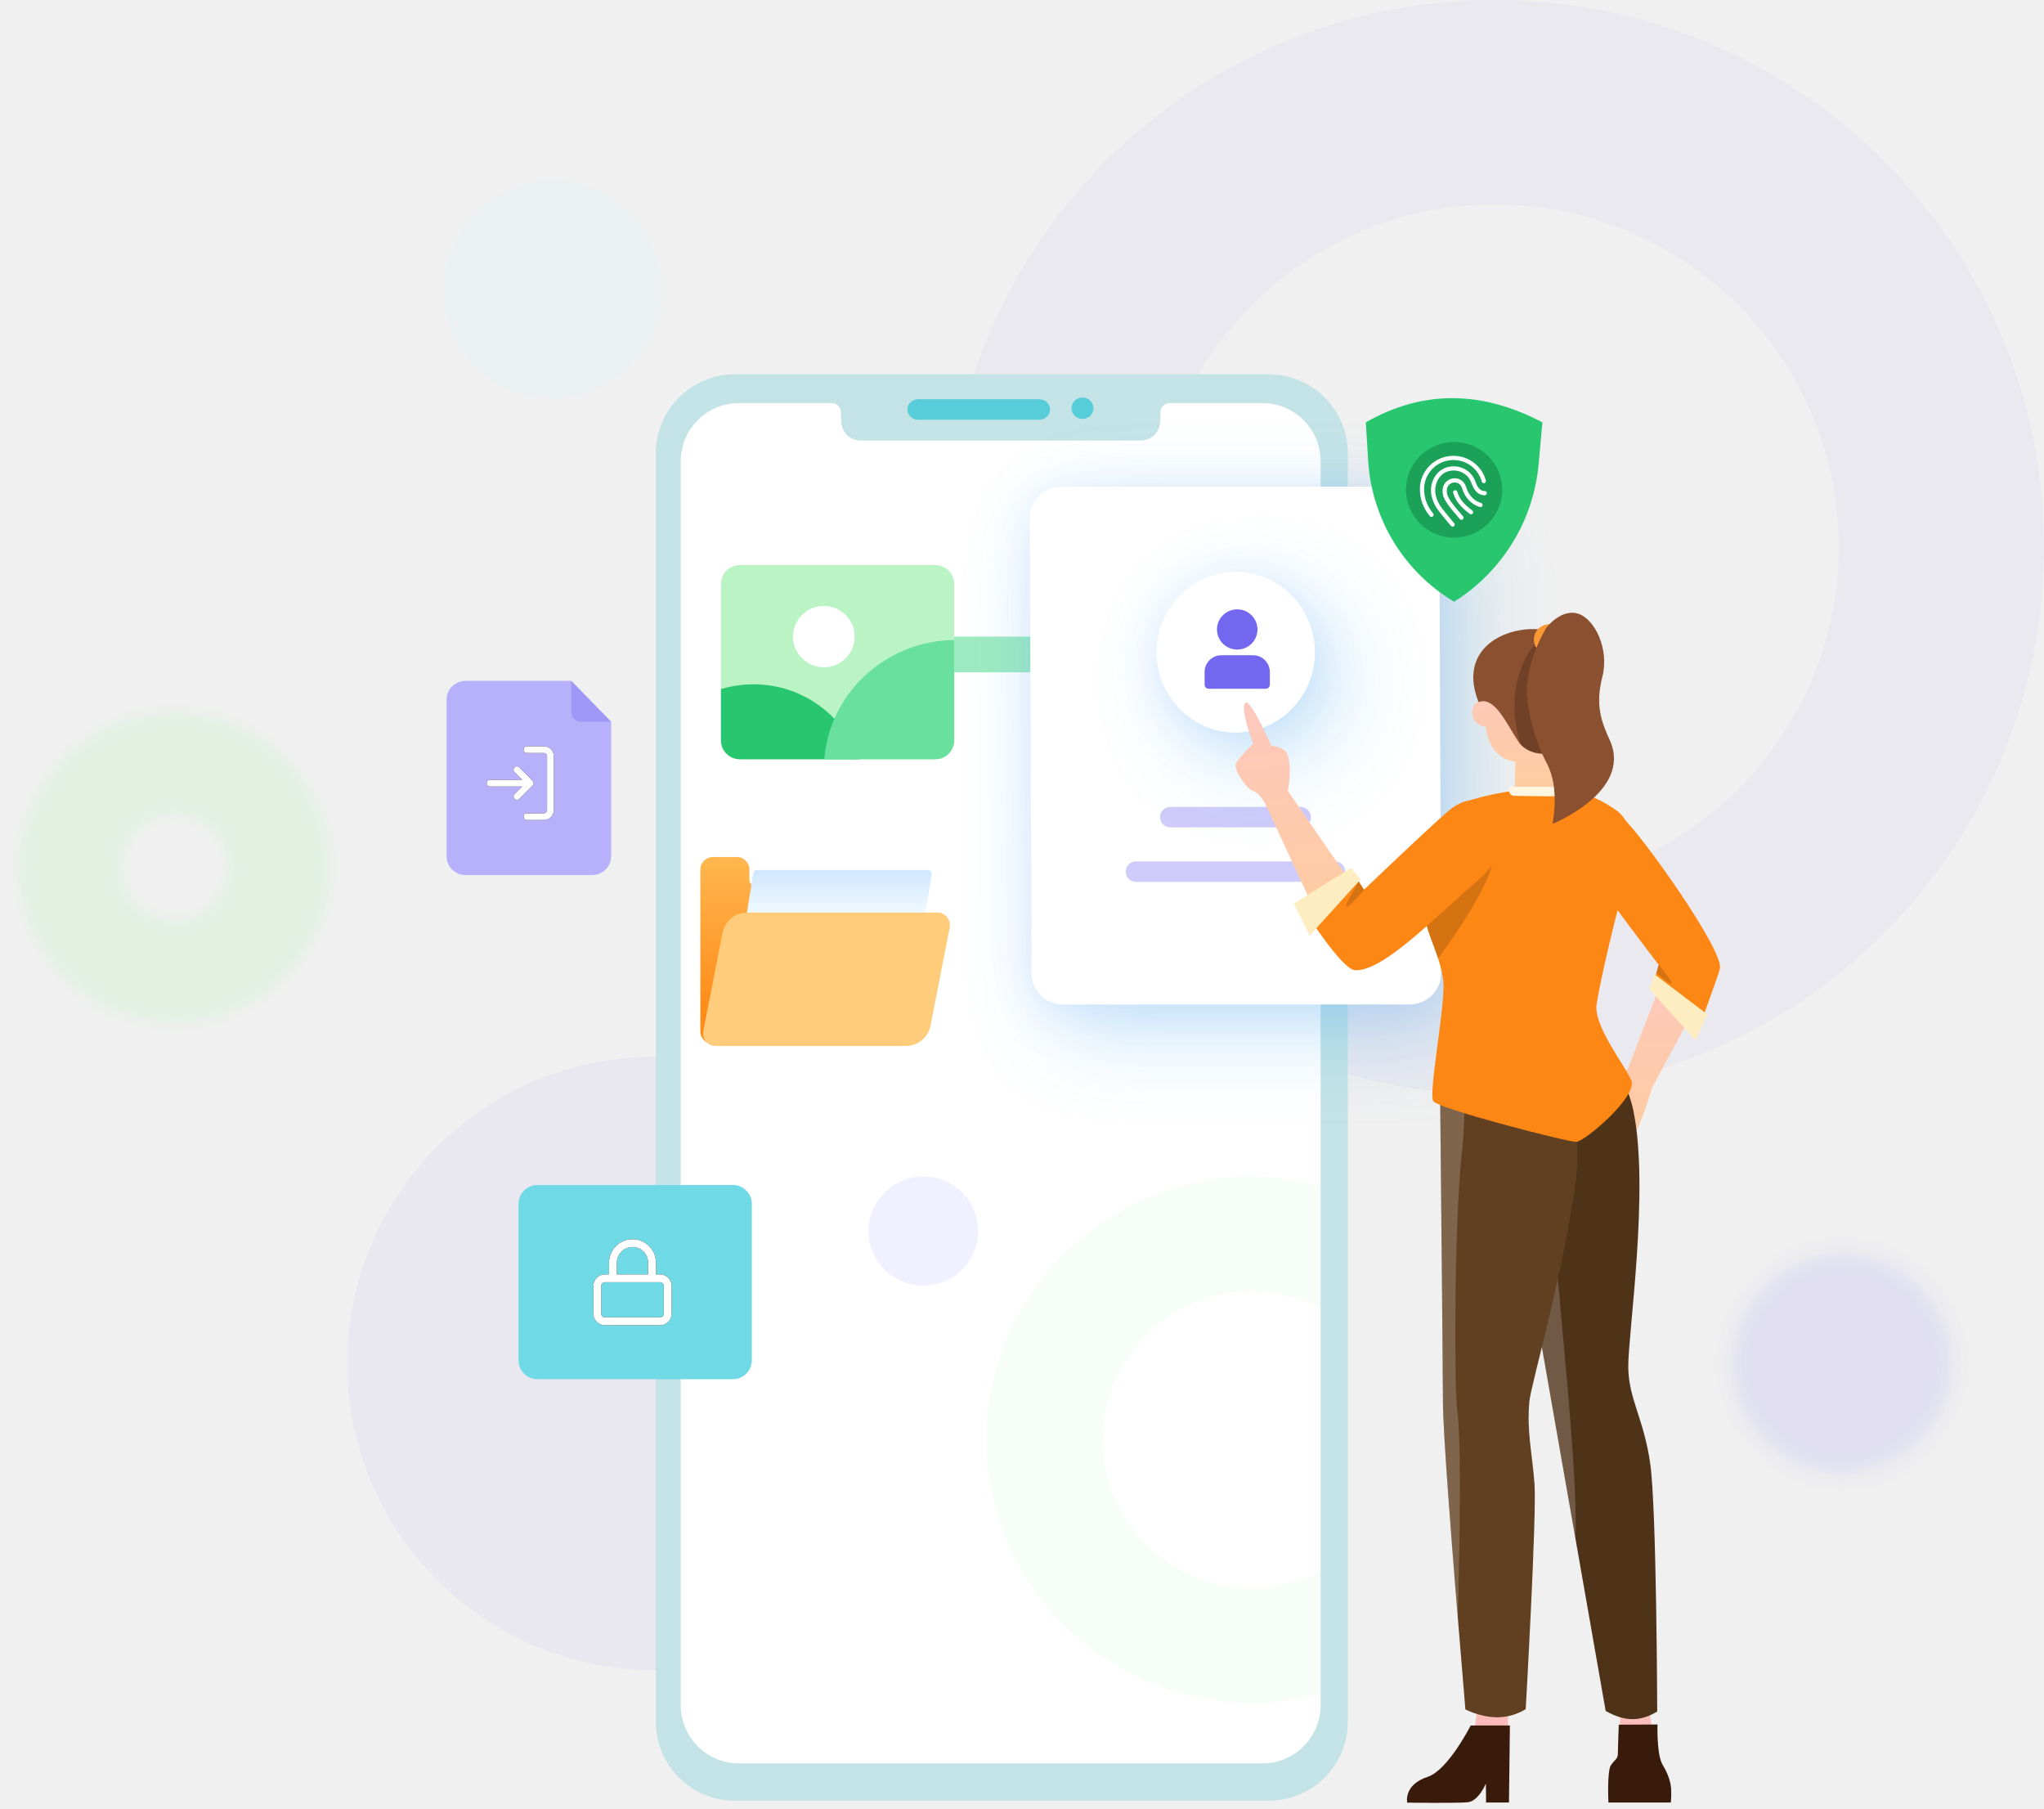
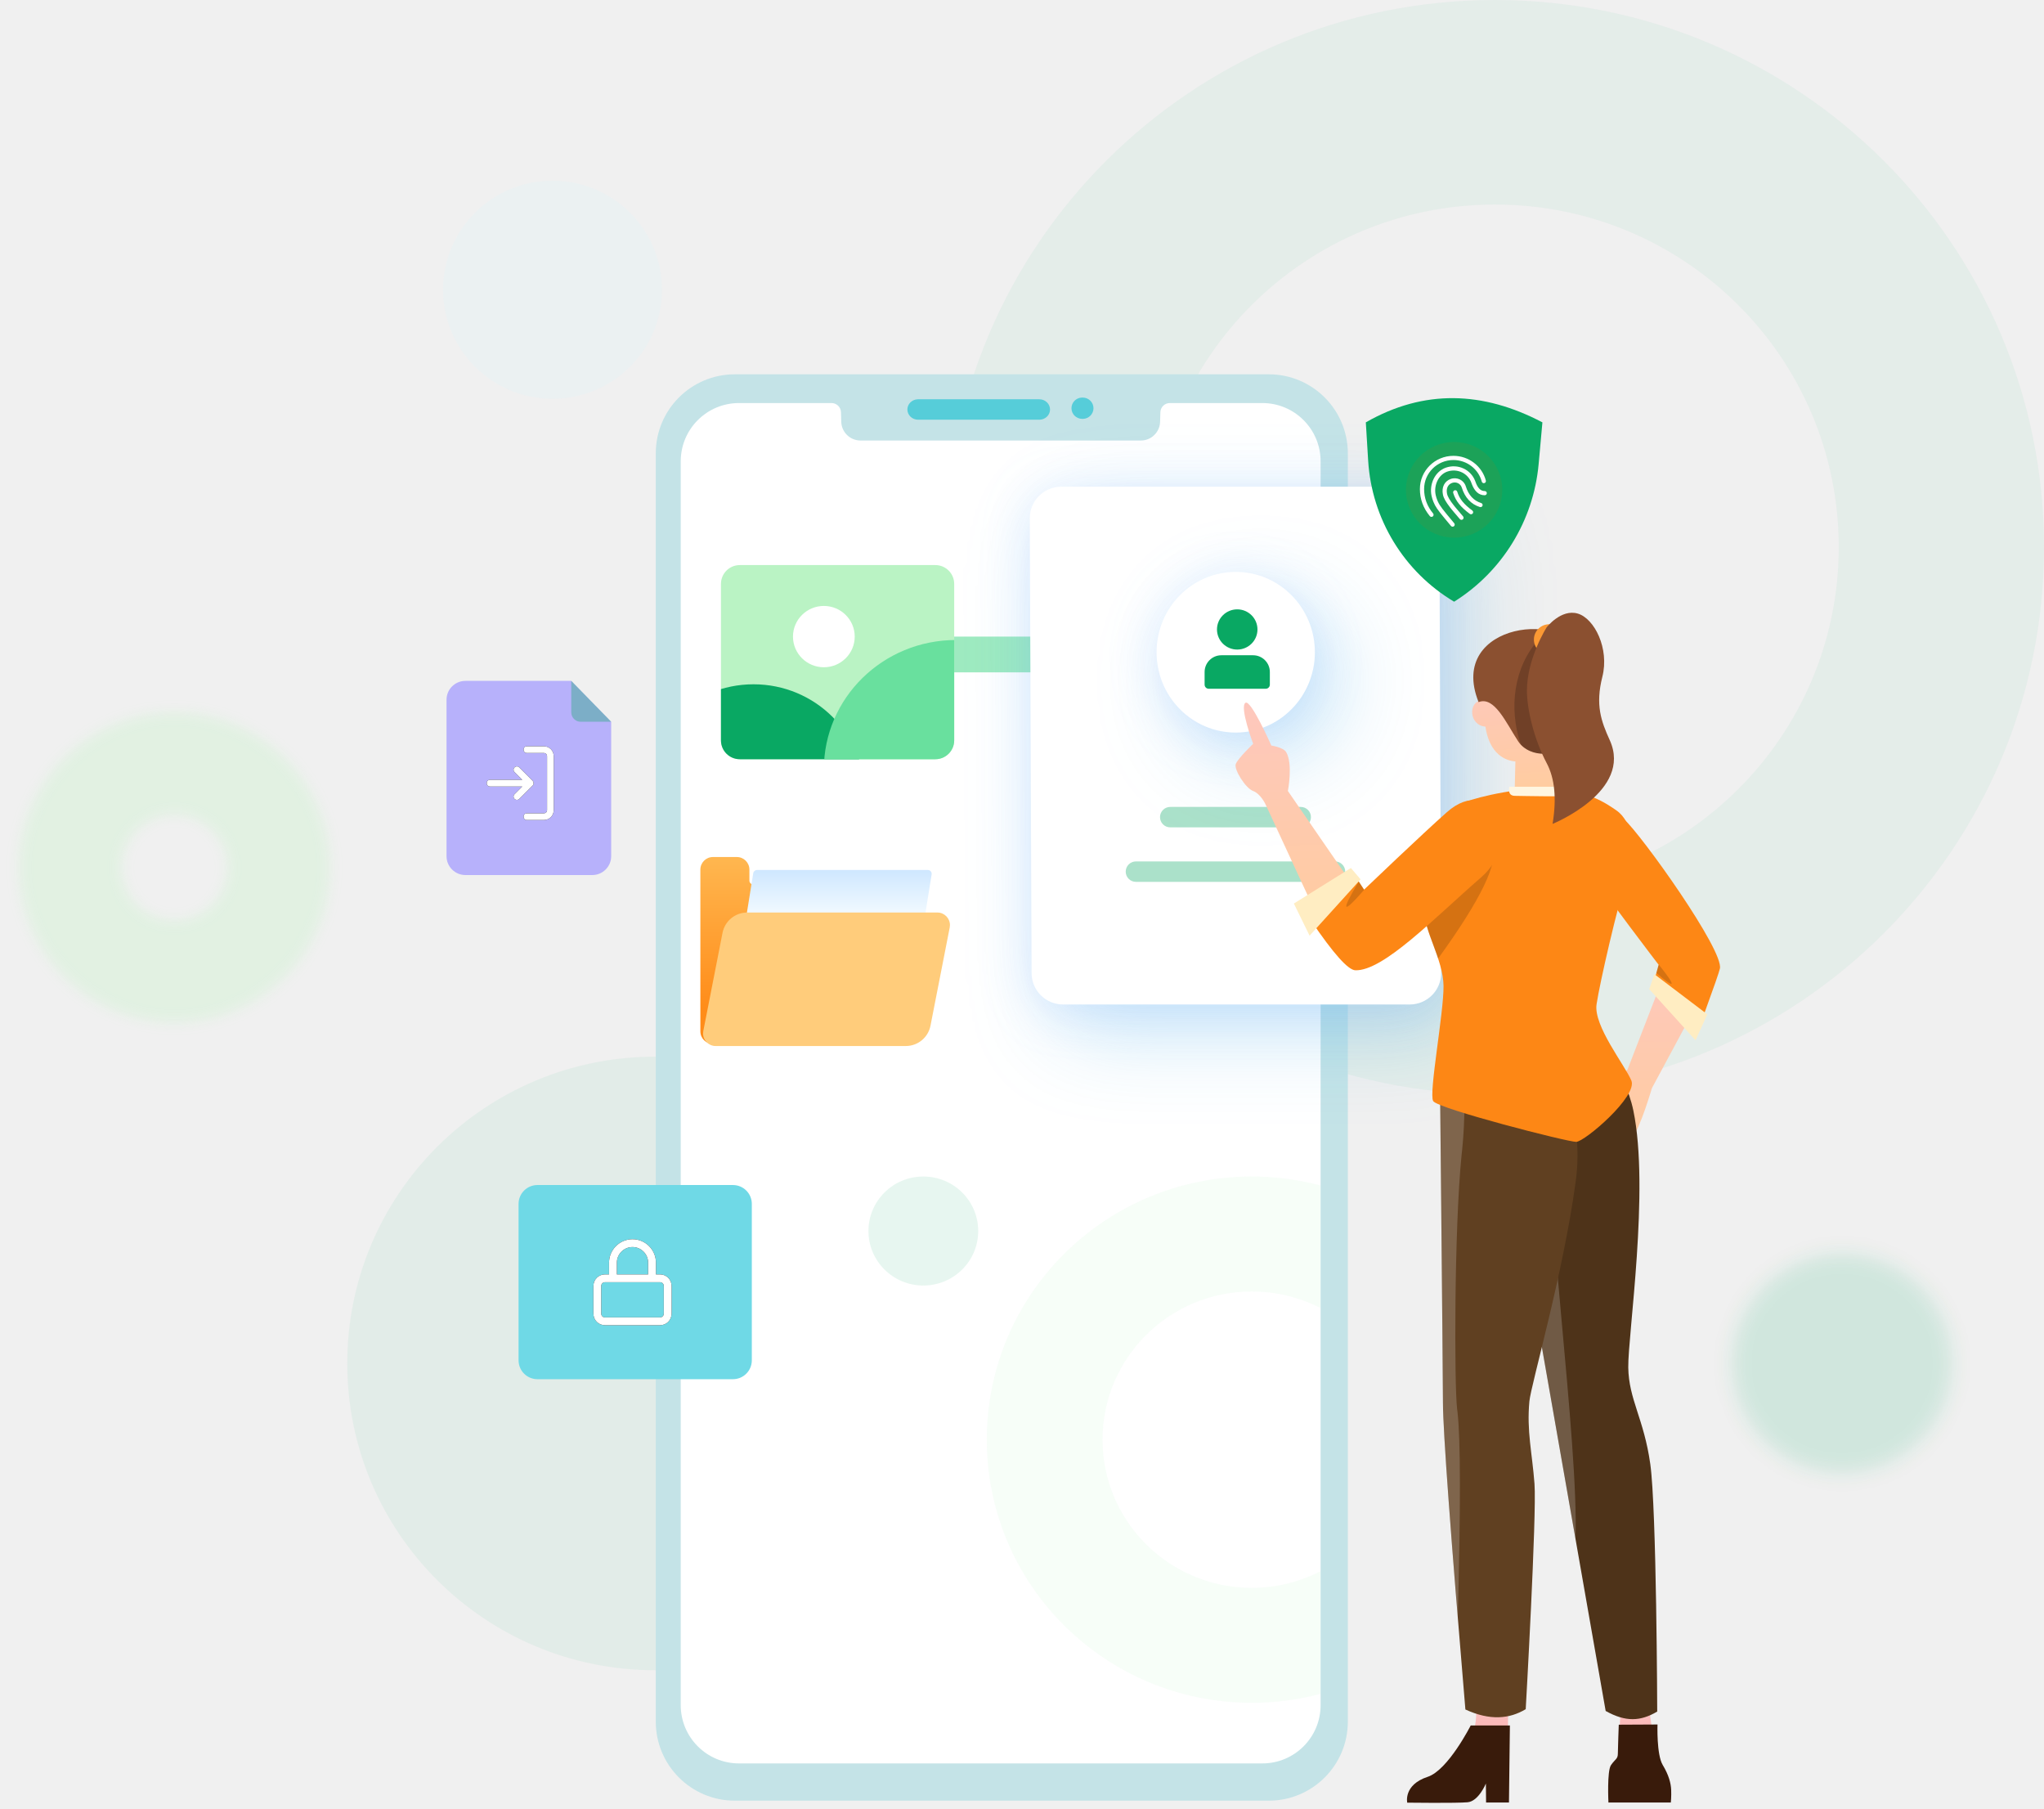
<svg xmlns="http://www.w3.org/2000/svg" xmlns:xlink="http://www.w3.org/1999/xlink" width="650px" height="575px" viewBox="0 0 650 575" version="1.1">
  <defs>
    <filter x="-6.1%" y="-6.1%" width="112.1%" height="112.2%" filterUnits="objectBoundingBox" id="filter-1">
      <feGaussianBlur stdDeviation="2" in="SourceGraphic" />
    </filter>
    <filter x="-12.9%" y="-13.0%" width="125.9%" height="126.0%" filterUnits="objectBoundingBox" id="filter-2">
      <feGaussianBlur stdDeviation="3" in="SourceGraphic" />
    </filter>
    <path d="M18.522,0 L47.957,0 C49.58,-4.62229605e-15 50.908,1.291 50.956,2.913 L51.044,5.956 C51.141,9.274 53.858,11.913 57.176,11.913 L146.307,11.913 C149.625,11.913 152.342,9.274 152.439,5.956 L152.528,2.913 C152.575,1.291 153.903,7.42204646e-16 155.526,0 L184.961,0 C195.191,-1.87911363e-15 203.483,8.293 203.483,18.522 L203.483,413.967 C203.483,424.196 195.191,432.489 184.961,432.489 L18.522,432.489 C8.293,432.489 -5.85268494e-15,424.196 0,413.967 L0,18.522 C2.29997126e-15,8.293 8.293,-1.67360005e-15 18.522,0 Z" id="path-3" />
    <linearGradient x1="50%" y1="81.177%" x2="50%" y2="-34.513%" id="linearGradient-5">
      <stop stop-color="#FF8C19" offset="0%" />
      <stop stop-color="#FFC967" offset="100%" />
    </linearGradient>
    <linearGradient x1="62.11%" y1="31.381%" x2="62.11%" y2="-27.478%" id="linearGradient-6">
      <stop stop-color="#F8FDFF" offset="0%" />
      <stop stop-color="#AAD4FF" offset="100%" />
    </linearGradient>
    <path d="M23.444,4.262 L23.444,21.308 C23.444,23.12 22.058,24.505 20.247,24.505 L14.919,24.505 C14.279,24.505 13.853,24.079 13.853,23.439 C13.853,22.8 14.279,22.374 14.919,22.374 L20.247,22.374 C20.886,22.374 21.312,21.948 21.312,21.308 L21.312,4.262 C21.312,3.622 20.886,3.196 20.247,3.196 L14.919,3.196 C14.279,3.196 13.853,2.77 13.853,2.131 C13.853,1.492 14.279,1.065 14.919,1.065 L20.247,1.065 C22.058,1.065 23.444,2.45 23.444,4.262 Z M16.943,13.211 C17.05,12.998 17.05,12.679 16.943,12.359 C16.837,12.252 16.837,12.146 16.73,12.039 L12.468,7.778 C12.041,7.351 11.402,7.351 10.976,7.778 C10.55,8.204 10.55,8.843 10.976,9.269 L13.427,11.72 L3.197,11.72 C2.557,11.72 2.131,12.146 2.131,12.785 C2.131,13.424 2.557,13.85 3.197,13.85 L13.427,13.85 L10.976,16.301 C10.55,16.727 10.55,17.366 10.976,17.793 C11.189,18.006 11.509,18.112 11.722,18.112 C11.935,18.112 12.255,18.006 12.468,17.793 L16.73,13.531 C16.837,13.424 16.943,13.318 16.943,13.211 Z" id="path-7" />
    <path d="M23.621,12.43 L22.378,12.43 L22.378,8.701 C22.378,4.599 19.021,1.243 14.919,1.243 C10.816,1.243 7.459,4.599 7.459,8.701 L7.459,12.43 L6.216,12.43 C4.103,12.43 2.486,14.046 2.486,16.159 L2.486,24.86 C2.486,26.973 4.103,28.589 6.216,28.589 L23.621,28.589 C25.735,28.589 27.351,26.973 27.351,24.86 L27.351,16.159 C27.351,14.046 25.735,12.43 23.621,12.43 Z M9.946,8.701 C9.946,5.966 12.184,3.729 14.919,3.729 C17.654,3.729 19.892,5.966 19.892,8.701 L19.892,12.43 L9.946,12.43 L9.946,8.701 Z M24.864,24.86 C24.864,25.606 24.367,26.103 23.621,26.103 L6.216,26.103 C5.47,26.103 4.973,25.606 4.973,24.86 L4.973,16.159 C4.973,15.413 5.47,14.916 6.216,14.916 L23.621,14.916 C24.367,14.916 24.864,15.413 24.864,16.159 L24.864,24.86 Z" id="path-9" />
    <path d="M6,0 L68.175,0 C71.489,8.22077476e-15 74.175,2.686 74.175,6 L74.175,55.729 C74.175,59.043 71.489,61.729 68.175,61.729 L6,61.729 C2.686,61.729 4.82055882e-15,59.043 0,55.729 L0,6 C-4.05812251e-16,2.686 2.686,6.08718376e-16 6,0 Z" id="path-11" />
    <path d="M10.04,1.23119728e-13 L120.283,1.23119728e-13 C125.79,1.22108049e-13 130.261,4.453 130.282,9.96 L130.857,154.572 C130.879,160.095 126.42,164.59 120.897,164.612 C120.884,164.612 120.871,164.612 120.858,164.612 L10.615,164.612 C5.107,164.612 0.637,160.159 0.615,154.652 L0.04,10.04 C0.018,4.517 4.477,0.022 10,7.90395561e-05 C10.013,2.63465709e-05 10.027,1.21345806e-13 10.04,1.23119728e-13 Z" id="path-13" />
    <filter x="-29.4%" y="-22.8%" width="171.0%" height="156.5%" filterUnits="objectBoundingBox" id="filter-14">
      <feOffset dx="8" dy="9" in="SourceAlpha" result="shadowOffsetOuter1" />
      <feGaussianBlur stdDeviation="14" in="shadowOffsetOuter1" result="shadowBlurOuter1" />
      <feColorMatrix values="0 0 0 0 0.076   0 0 0 0 0.583   0 0 0 0 0.879  0 0 0 0.229 0" type="matrix" in="shadowBlurOuter1" result="shadowMatrixOuter1" />
      <feOffset dx="0" dy="2" in="SourceAlpha" result="shadowOffsetOuter2" />
      <feGaussianBlur stdDeviation="7.5" in="shadowOffsetOuter2" result="shadowBlurOuter2" />
      <feColorMatrix values="0 0 0 0 0.504   0 0 0 0 0.7   0 0 0 0 1  0 0 0 0.234 0" type="matrix" in="shadowBlurOuter2" result="shadowMatrixOuter2" />
      <feMerge>
        <feMergeNode in="shadowMatrixOuter1" />
        <feMergeNode in="shadowMatrixOuter2" />
      </feMerge>
    </filter>
    <ellipse id="path-15" cx="25.17" cy="25.545" rx="25.17" ry="25.545" />
    <filter x="-76.5%" y="-73.4%" width="284.7%" height="282.0%" filterUnits="objectBoundingBox" id="filter-16">
      <feOffset dx="8" dy="9" in="SourceAlpha" result="shadowOffsetOuter1" />
      <feGaussianBlur stdDeviation="14" in="shadowOffsetOuter1" result="shadowBlurOuter1" />
      <feColorMatrix values="0 0 0 0 0.076   0 0 0 0 0.583   0 0 0 0 0.879  0 0 0 0.229 0" type="matrix" in="shadowBlurOuter1" result="shadowMatrixOuter1" />
      <feOffset dx="0" dy="2" in="SourceAlpha" result="shadowOffsetOuter2" />
      <feGaussianBlur stdDeviation="7.5" in="shadowOffsetOuter2" result="shadowBlurOuter2" />
      <feColorMatrix values="0 0 0 0 0.504   0 0 0 0 0.7   0 0 0 0 1  0 0 0 0.234 0" type="matrix" in="shadowBlurOuter2" result="shadowMatrixOuter2" />
      <feMerge>
        <feMergeNode in="shadowMatrixOuter1" />
        <feMergeNode in="shadowMatrixOuter2" />
      </feMerge>
    </filter>
    <linearGradient x1="47.254%" y1="-28.186%" x2="50%" y2="91.05%" id="linearGradient-17">
      <stop stop-color="#FDC6C6" offset="0%" />
      <stop stop-color="#FFCCA1" offset="100%" />
    </linearGradient>
    <linearGradient x1="45.754%" y1="-28.186%" x2="50%" y2="91.05%" id="linearGradient-18">
      <stop stop-color="#FDC6C6" offset="0%" />
      <stop stop-color="#FAB2B2" offset="100%" />
    </linearGradient>
    <linearGradient x1="44.57%" y1="-28.186%" x2="50%" y2="91.05%" id="linearGradient-19">
      <stop stop-color="#FDC6C6" offset="0%" />
      <stop stop-color="#FAB2B2" offset="100%" />
    </linearGradient>
    <linearGradient x1="44.089%" y1="-28.186%" x2="50%" y2="91.05%" id="linearGradient-20">
      <stop stop-color="#FDC6C6" offset="0%" />
      <stop stop-color="#FFCCA1" offset="100%" />
    </linearGradient>
    <linearGradient x1="47.844%" y1="-28.186%" x2="50%" y2="91.05%" id="linearGradient-21">
      <stop stop-color="#FDC6C6" offset="0%" />
      <stop stop-color="#FFCCA1" offset="100%" />
    </linearGradient>
  </defs>
  <g id="📝-Pages-New" stroke="none" stroke-width="1" fill="none" fill-rule="evenodd">
    <g id="Forgot-Password" transform="translate(-150, -252)">
      <g id="Illustration" transform="translate(156, 252)">
        <g id="Shape">
-           <path d="M469.402,0 C565.83,0 644,77.871 644,173.93 C644,269.988 565.83,347.859 469.402,347.859 C372.974,347.859 294.804,269.988 294.804,173.93 C294.804,77.871 372.974,0 469.402,0 Z M469.402,65.02 C409.022,65.02 360.074,113.781 360.074,173.93 C360.074,234.078 409.022,282.839 469.402,282.839 C529.782,282.839 578.73,234.078 578.73,173.93 C578.73,113.781 529.782,65.02 469.402,65.02 Z" id="Oval" fill="#7367F0" fill-rule="nonzero" opacity="0.053" />
+           <path d="M469.402,0 C565.83,0 644,77.871 644,173.93 C644,269.988 565.83,347.859 469.402,347.859 C372.974,347.859 294.804,269.988 294.804,173.93 C294.804,77.871 372.974,0 469.402,0 Z M469.402,65.02 C409.022,65.02 360.074,113.781 360.074,173.93 C360.074,234.078 409.022,282.839 469.402,282.839 C529.782,282.839 578.73,234.078 578.73,173.93 C578.73,113.781 529.782,65.02 469.402,65.02 Z" id="Oval" fill="#09a863" fill-rule="nonzero" opacity="0.053" />
          <path d="M49.497,226.488 C76.833,226.488 98.993,248.563 98.993,275.795 C98.993,303.026 76.833,325.102 49.497,325.102 C22.16,325.102 0,303.026 0,275.795 C0,248.563 22.16,226.488 49.497,226.488 Z M49.497,258.998 C40.184,258.998 32.635,266.518 32.635,275.795 C32.635,285.072 40.184,292.592 49.497,292.592 C58.809,292.592 66.358,285.072 66.358,275.795 C66.358,266.518 58.809,258.998 49.497,258.998 Z" id="Oval" fill="#8BF78F" fill-rule="nonzero" opacity="0.141" filter="url(#filter-1)" />
-           <ellipse id="Oval" fill-opacity="0.061" fill="#7367F0" cx="202.338" cy="433.469" rx="97.905" ry="97.531" />
+           <ellipse id="Oval" fill-opacity="0.061" fill="#09a863" cx="202.338" cy="433.469" rx="97.905" ry="97.531" />
          <ellipse id="Oval" fill="#CEF5FF" opacity="0.141" cx="169.703" cy="92.112" rx="34.811" ry="34.678" />
-           <ellipse id="Oval" fill-opacity="0.136" fill="#7367F0" filter="url(#filter-2)" cx="579.818" cy="433.469" rx="34.811" ry="34.678" />
+           <ellipse id="Oval" fill-opacity="0.136" fill="#09a863" filter="url(#filter-2)" cx="579.818" cy="433.469" rx="34.811" ry="34.678" />
        </g>
        <g id="File-Organizer" transform="translate(136, 119)">
          <g id="Phone3" transform="translate(66.53949, 0)">
            <path d="M25.137,0 L194.942,0 C208.825,-2.55022564e-15 220.079,11.254 220.079,25.137 L220.079,428.336 C220.079,442.218 208.825,453.473 194.942,453.473 L25.137,453.473 C11.254,453.473 -4.35134254e-14,442.218 -3.10027211e-14,428.336 L-3.10027211e-14,25.137 C-3.62555852e-14,11.254 11.254,2.55022564e-15 25.137,0 Z" id="Rectangle" fill="#C4E3E7" />
            <g id="Group-48" transform="translate(7.937288, 9.138123)">
              <mask id="mask-4" fill="white">
                <use xlink:href="#path-3" />
              </mask>
              <use id="Rectangle" fill="#FFFFFF" xlink:href="#path-3" />
-               <ellipse id="Oval" fill="#7367F0" opacity="0.099" mask="url(#mask-4)" cx="77.146" cy="263.229" rx="17.453" ry="17.328" />
+               <ellipse id="Oval" fill="#09a863" opacity="0.099" mask="url(#mask-4)" cx="77.146" cy="263.229" rx="17.453" ry="17.328" />
              <path d="M181.591,245.902 C228.13,245.902 265.856,283.358 265.856,329.562 C265.856,375.765 228.13,413.221 181.591,413.221 C135.053,413.221 97.326,375.765 97.326,329.562 C97.326,283.358 135.053,245.902 181.591,245.902 Z M181.591,282.452 C155.385,282.452 134.141,303.544 134.141,329.562 C134.141,355.579 155.385,376.671 181.591,376.671 C207.797,376.671 229.041,355.579 229.041,329.562 C229.041,303.544 207.797,282.452 181.591,282.452 Z" id="Oval" fill="#C8F5D0" opacity="0.141" mask="url(#mask-4)" />
              <path d="M30.473,74.251 L174.542,74.251 C177.682,74.251 180.228,76.796 180.228,79.936 C180.228,83.076 177.682,85.622 174.542,85.622 L30.473,85.622 C27.333,85.622 24.787,83.076 24.787,79.936 C24.787,76.796 27.333,74.251 30.473,74.251 Z" id="Rectangle" fill-opacity="0.642" fill="#68DE9E" mask="url(#mask-4)" />
            </g>
            <path d="M121.969,7.939 C123.851,7.939 125.378,9.393 125.378,11.188 C125.378,12.942 123.919,14.372 122.094,14.435 L121.969,14.437 L83.424,14.437 C81.541,14.437 80.015,12.982 80.015,11.188 C80.015,9.433 81.474,8.004 83.299,7.941 L83.424,7.939 L121.969,7.939 Z" id="Path" fill="#56CDD9" fill-rule="nonzero" />
            <path d="M135.783,7.397 C137.665,7.397 139.192,8.913 139.192,10.782 C139.192,12.609 137.732,14.098 135.908,14.164 L135.783,14.166 L135.604,14.166 C133.721,14.166 132.195,12.651 132.195,10.782 C132.195,8.954 133.654,7.465 135.479,7.4 L135.604,7.397 L135.783,7.397 Z" id="Path" fill="#56CDD9" fill-rule="nonzero" />
          </g>
          <g id="Group-37" transform="translate(80.72003, 152.6991)">
            <path d="M4,0.764 L11.594,0.764 C13.803,0.764 15.594,2.555 15.594,4.764 L15.594,8.266 C15.594,8.94 16.14,9.486 16.813,9.486 L66.823,9.486 C69.032,9.486 70.823,11.277 70.823,13.486 L70.823,56.184 C70.823,58.393 69.032,60.184 66.823,60.184 L4,60.184 C1.791,60.184 2.705415e-16,58.393 0,56.184 L0,4.764 C-2.705415e-16,2.555 1.791,0.764 4,0.764 Z" id="Rectangle" fill="url(#linearGradient-5)" />
            <path d="M18.019,4.891 L72.341,4.891 C73.015,4.891 73.561,5.436 73.561,6.11 C73.561,6.175 73.555,6.239 73.545,6.303 L65.385,57.095 C65.29,57.686 64.78,58.121 64.181,58.121 L9.859,58.121 C9.186,58.121 8.64,57.575 8.64,56.902 C8.64,56.837 8.645,56.772 8.655,56.708 L16.816,5.916 C16.911,5.325 17.421,4.891 18.019,4.891 Z" id="Rectangle" fill="url(#linearGradient-6)" />
            <path d="M79.292,23.178 L73.179,54.392 C72.444,58.146 69.154,60.854 65.328,60.854 L4.859,60.854 C2.65,60.854 0.859,59.064 0.859,56.854 C0.859,56.596 0.884,56.339 0.934,56.086 L7.047,24.871 C7.782,21.117 11.072,18.409 14.898,18.409 L75.367,18.409 C77.576,18.409 79.367,20.2 79.367,22.409 C79.367,22.667 79.342,22.924 79.292,23.178 Z" id="Rectangle" fill="#FFCC7B" />
          </g>
          <g id="Group-28" transform="translate(0, 97.46753)">
            <path d="M6,0 L39.667,0 L39.667,0 L52.359,12.996 L52.359,55.729 C52.359,59.043 49.673,61.729 46.359,61.729 L6,61.729 C2.686,61.729 1.29399067e-15,59.043 0,55.729 L0,6 C-1.29399067e-15,2.686 2.686,6.08718376e-16 6,0 Z" id="Rectangle" fill="#B7B1FB" />
            <g id="Icon" transform="translate(10.65617, 19.72873)">
              <mask id="mask-8" fill="white">
                <use xlink:href="#path-7" />
              </mask>
              <use id="Mask" fill="#000000" fill-rule="nonzero" xlink:href="#path-7" />
              <g id="Group" mask="url(#mask-8)" fill="#FFFFFF">
                <g id="Icon-Color">
                  <rect id="🎨-Icon-Color" x="0" y="0" width="25.575" height="25.57" />
                </g>
              </g>
            </g>
-             <path d="M52.359,12.996 L42.667,12.996 C41.01,12.996 39.667,11.653 39.667,9.996 L39.667,0 L39.667,0 L52.359,12.996 Z" id="Path" fill="#7367F0" fill-rule="nonzero" opacity="0.34" />
+             <path d="M52.359,12.996 L42.667,12.996 C41.01,12.996 39.667,11.653 39.667,9.996 L39.667,0 L39.667,0 L52.359,12.996 Z" id="Path" fill="#09a863" fill-rule="nonzero" opacity="0.34" />
          </g>
          <g id="Group" transform="translate(22.90704, 257.7475)">
            <path d="M6,0 L68.175,0 C71.489,7.33259634e-15 74.175,2.686 74.175,6 L74.175,55.729 C74.175,59.043 71.489,61.729 68.175,61.729 L6,61.729 C2.686,61.729 4.82055882e-15,59.043 0,55.729 L0,6 C-4.05812251e-16,2.686 2.686,-2.79460044e-16 6,0 Z" id="Rectangle" fill="#6FD9E6" />
            <g transform="translate(21.31234, 15.98131)" id="Icon">
              <mask id="mask-10" fill="white">
                <use xlink:href="#path-9" />
              </mask>
              <use id="Mask" fill="#000000" fill-rule="nonzero" xlink:href="#path-9" />
              <g id="Group" mask="url(#mask-10)" fill="#FFFFFF">
                <g id="Icon-Color">
                  <rect id="🎨-Icon-Color" x="0" y="0" width="29.837" height="29.832" />
                </g>
              </g>
            </g>
          </g>
          <g id="Group-34" transform="translate(87.2649, 60.64646)">
            <mask id="mask-12" fill="white">
              <use xlink:href="#path-11" />
            </mask>
            <use id="Rectangle" fill="#BAF3C4" fill-rule="nonzero" xlink:href="#path-11" />
            <ellipse id="Oval" fill="#FFFFFF" mask="url(#mask-12)" cx="32.724" cy="22.742" rx="9.817" ry="9.747" />
-             <ellipse id="Oval" fill="#28C76F" mask="url(#mask-12)" cx="10.363" cy="73.101" rx="35.451" ry="35.197" />
+             <ellipse id="Oval" fill="#09a863" mask="url(#mask-12)" cx="10.363" cy="73.101" rx="35.451" ry="35.197" />
            <ellipse id="Oval" fill="#69E09E" mask="url(#mask-12)" cx="74.721" cy="64.978" rx="41.996" ry="41.153" />
          </g>
          <g id="Group-23" transform="translate(185.4379, 35.7381)">
            <g id="Rectangle">
              <use fill="black" fill-opacity="1" filter="url(#filter-14)" xlink:href="#path-13" />
              <use fill="#FFFFFF" fill-rule="evenodd" xlink:href="#path-13" />
            </g>
-             <path d="M44.7,101.799 L86.198,101.799 C87.992,101.799 89.447,103.254 89.447,105.048 C89.447,106.843 87.992,108.297 86.198,108.297 L44.7,108.297 C42.905,108.297 41.451,106.843 41.451,105.048 C41.451,103.254 42.905,101.799 44.7,101.799 Z" id="Rectangle" fill="#7367F0" fill-rule="nonzero" opacity="0.34" />
-             <path d="M33.792,119.127 L97.106,119.127 C98.9,119.127 100.355,120.582 100.355,122.376 C100.355,124.17 98.9,125.625 97.106,125.625 L33.792,125.625 C31.997,125.625 30.543,124.17 30.543,122.376 C30.543,120.582 31.997,119.127 33.792,119.127 Z" id="Rectangle" fill="#7367F0" fill-rule="nonzero" opacity="0.34" />
+             <path d="M44.7,101.799 L86.198,101.799 C87.992,101.799 89.447,103.254 89.447,105.048 C89.447,106.843 87.992,108.297 86.198,108.297 L44.7,108.297 C42.905,108.297 41.451,106.843 41.451,105.048 C41.451,103.254 42.905,101.799 44.7,101.799 Z" id="Rectangle" fill="#09a863" fill-rule="nonzero" opacity="0.34" />
+             <path d="M33.792,119.127 L97.106,119.127 C98.9,119.127 100.355,120.582 100.355,122.376 C100.355,124.17 98.9,125.625 97.106,125.625 L33.792,125.625 C31.997,125.625 30.543,124.17 30.543,122.376 C30.543,120.582 31.997,119.127 33.792,119.127 Z" id="Rectangle" fill="#09a863" fill-rule="nonzero" opacity="0.34" />
            <g id="Icon8" transform="translate(40.36002, 27.07431)">
              <g id="Oval">
                <use fill="black" fill-opacity="1" filter="url(#filter-16)" xlink:href="#path-15" />
                <use fill="#FFFFFF" fill-rule="evenodd" xlink:href="#path-15" />
              </g>
-               <g id="Group-70" transform="translate(15.27136, 11.9127)" fill="#7367F0">
+               <g id="Group-70" transform="translate(15.27136, 11.9127)" fill="#09a863">
                <path d="M15.42,14.595 C18.362,14.595 20.747,16.98 20.747,19.922 L20.747,23.937 C20.747,24.662 20.16,25.249 19.436,25.249 L1.312,25.249 C0.587,25.249 4.12501135e-12,24.662 4.12470058e-12,23.937 L4.12470058e-12,19.922 C4.12434028e-12,16.98 2.385,14.595 5.327,14.595 L15.42,14.595 Z M10.374,9.84101689e-13 C13.93,9.84101689e-13 16.812,2.862 16.812,6.393 C16.812,9.923 13.93,12.785 10.374,12.785 C6.818,12.785 3.935,9.923 3.935,6.393 C3.935,2.862 6.818,9.84101689e-13 10.374,9.84101689e-13 Z" id="Combined-Shape" />
              </g>
            </g>
          </g>
          <g id="Wom3.5" transform="translate(250.8866, 75.80808)">
            <g id="RArm" transform="translate(108.67, 62.11956)">
              <path d="M16.18,83.5 C16.18,83.5 4.596,96.075 5.402,97.208 C6.208,98.348 12.211,95.304 12.211,95.304 C12.211,95.304 5.18,108.257 6.805,109.143 C8.428,110.03 16.389,107.671 18.731,104.956 C21.072,102.242 24.232,88.977 24.232,88.977 L41.036,53.598 L27.366,49.653 L16.18,83.5 Z" id="Path" fill="url(#linearGradient-17)" transform="translate(23.19889, 79.49308) rotate(2.866471) translate(-23.19889, -79.49308) " />
              <path d="M3.532,19.378 C8.654,27.28 25.898,49.801 25.898,49.801 C25.898,49.801 25.479,51.299 24.642,54.294 L40.488,65.08 C43.49,56.848 45.121,52.154 45.381,50.996 C46.669,45.266 20.635,8.699 14.806,3.415 C5.627,-4.905 -4.297,7.302 3.532,19.378 Z" id="Path" fill="#FD8715" />
              <path d="M30.02,55.78 C30.217,55.398 28.851,53.378 25.924,49.72 L25.18,52.389 C28.209,55.031 29.823,56.161 30.02,55.78 Z" id="Path" fill-opacity="0.16" fill="#000000" />
              <polygon id="Path-70" fill="#FFEDC2" points="24.543 52.787 41.379 65.551 37.627 73.806 22.907 57.55" />
            </g>
            <g id="RLeg" transform="translate(80.353, 132.6765)">
              <polygon id="Path" fill="url(#linearGradient-18)" points="42.233 214.54 41.298 230.358 53.285 230.668 51.032 214.54" />
              <path d="M42.526,220.771 C42.526,220.771 42.863,230.297 40.876,233.623 C38.876,236.949 38.27,239.527 38.182,241.516 C38.087,243.648 38.29,245.58 38.29,245.58 L58.131,245.58 C58.131,245.58 58.627,235.558 57.313,233.668 C55.999,231.778 55.137,231.745 55.137,230.076 C55.127,228.406 54.843,220.834 54.843,220.834 L42.526,220.771 Z" id="Path" fill="#391B0B" transform="translate(48.18969, 233.1756) scale(-1, 1) translate(-48.18969, -233.1756) " />
              <path d="M0,3.356 L31.096,-1.23119728e-13 L31.554,0.422 C33.77,2.518 43.402,12.255 46.169,25.563 C51.394,50.688 44.401,97.093 44.556,107.269 C44.703,117.444 49.547,123.584 51.559,137.971 C53.572,152.359 53.762,216.658 53.762,216.658 C48.426,219.798 43.73,220.023 37.368,216.47 L0,3.356 Z" id="Path" fill="#4E3319" />
              <path d="M27.777,161.771 L8.33198129e-14,3.356 L17.29,1.49 C18.06,56.523 28.812,130.913 27.777,161.771 Z" id="Path" fill-opacity="0.192" fill="#FFFFFF" />
            </g>
            <g id="LLeg" transform="translate(53.82427, 137.0356)">
              <path d="M32.898,208.517 L22.676,208.682 C23.124,215.705 22.038,220.406 19.418,222.785 L19.203,222.971 C14.457,226.92 32.765,225.495 32.765,225.495 L32.898,208.517 Z" id="Path" fill="url(#linearGradient-19)" />
              <path d="M0.716,216.729 L1.01,241.212 L8.289,241.217 L8.352,235.185 C8.352,235.185 10.648,240.809 14.157,241.134 C17.677,241.459 33.359,241.26 33.359,241.26 C33.359,241.26 34.662,235.612 26.856,233.047 C20.363,230.916 13.184,216.729 13.184,216.729 L0.716,216.729 Z" id="Path" fill="#391B0B" transform="translate(17.07846, 229.0246) scale(-1, 1) translate(-17.07846, -229.0246) " />
              <path d="M11.104,1.175 L46.022,0 L46.283,0.48 C47.977,3.67 57.261,22.351 54.395,43.584 C50.371,73.388 40.142,108.327 39.641,113.665 C38.748,123.181 40.534,130.072 41.266,139.901 C41.998,149.73 38.474,211.547 38.474,211.547 C33.292,214.641 27.126,215.249 19.287,211.641 C14.569,155.663 12.193,123.244 12.158,114.385 C12.106,101.097 11.104,1.175 11.104,1.175 Z" id="Path" fill="#604021" />
              <path d="M18.289,33.411 L18.057,35.619 C15.73,58.905 15.748,108.354 16.649,115.98 L16.772,116.963 C17.772,125.569 17.804,147.416 16.87,182.506 L15.653,167.364 C13.347,138.228 12.183,120.568 12.158,114.385 L12.116,107.986 C11.915,82.112 11.104,1.175 11.104,1.175 L18.468,0.927 C19.255,13.704 19.195,24.532 18.289,33.411 Z" id="Path" fill-opacity="0.192" fill="#FFFFFF" />
            </g>
            <g id="Head" transform="translate(75.12274, 3.647605)">
              <path d="M3.12,24.197 C-1.176,24.664 -0.872,32.163 4.358,32.555 C5.427,39.784 9.24,43.229 13.888,43.627 L13.63,54.562 L34.189,54.55 C34.189,54.55 28.4,46.825 28.688,36.25 C28.977,25.674 28.495,15.74 28.495,15.74 L1.866,16.214 L3.12,24.197 Z" id="Path" fill="url(#linearGradient-20)" />
              <path d="M34.653,24.759 C29.649,22.794 25.952,31.254 22.123,37.133 C18.294,43.012 8.374,42.013 7.007,37.133 C1.831,26.444 -2.63,11.911 3.41,10.719 C4.261,-4.73 44.989,-1.083 34.653,24.759 Z" id="Path" fill="#8B5030" transform="translate(18.41901, 21.35847) scale(-1, 1) translate(-18.41901, -21.35847) " />
              <path d="M30.436,4.871 C32.18,6.343 33.294,8.296 33.428,10.719 C39.468,11.911 35.007,26.444 29.831,37.133 C28.56,41.671 19.893,42.853 15.605,38.269 C11.694,26.639 13.365,13.635 21.271,4.873 L21.271,4.873 Z" id="Combined-Shape" fill-opacity="0.199" fill="#000000" />
              <ellipse id="Oval" fill="#FB9934" cx="24.686" cy="4.873" rx="4.909" ry="4.873" />
            </g>
            <g id="Body" transform="translate(60.15703, 54.73855)">
              <path d="M53.256,5.589 C57.843,12.278 65.488,34.983 65.921,40.091 C66.41,45.982 60.048,55.368 59.943,63.897 C59.85,72.428 64.688,98.112 63.234,100.511 C61.792,102.91 20.438,113.533 17.74,113.476 C15.053,113.418 -1.909,98.96 0.219,93.964 C2.359,88.968 12.292,76.552 11.28,69.745 C10.28,62.939 4.471,37.813 1.587,29.262 C-1.286,20.711 -0.328,11.733 5.034,8.053 C7.687,6.232 14.766,1.06 27.373,1.083 C39.98,1.107 52.901,5.07 53.256,5.589 Z" id="Path" fill="#FD8715" transform="translate(32.97393, 57.28004) scale(-1, 1) translate(-32.97393, -57.28004) " />
              <path d="M26.926,0.594 C26.573,2.512 27.17,3.471 28.719,3.471 C31.041,3.471 46.62,3.98 48.73,3.071 C50.137,2.464 50.629,1.639 50.207,0.594 L26.926,0.594 Z" id="Path-68" fill="#FFF6E1" />
              <path d="M6.034,20.057 L6.175,19.987 C14.67,15.777 19.773,15.591 21.483,19.429 C23.694,24.39 17.96,36.312 4.283,55.193 C2.404,49.467 -0.298,44.007 0.027,40.091 C0.278,37.135 2.944,28.285 6.034,20.057 Z" id="Path" fill-opacity="0.16" fill="#000000" />
            </g>
            <g id="LArm" transform="translate(0, 28.55598)">
              <path d="M9.526,32.294 C9.526,32.294 7.996,28.996 5.591,28.104 C3.186,27.212 -0.493,21.301 0.076,19.585 C0.644,17.869 5.62,13.109 5.62,13.109 C5.62,13.109 1.221,1.389 3.17,0.066 C4.891,-1.103 11.405,13.659 11.405,13.659 C11.405,13.659 15.234,14.232 16.118,15.742 C18.345,19.546 16.662,28.104 16.662,28.104 L39.269,60.903 L28.896,74.108 L9.526,32.294 Z" id="Path" fill="url(#linearGradient-21)" />
              <path d="M67.238,34.837 C59.592,41.581 40.89,59.472 40.89,59.472 C40.89,59.472 39.964,58.063 38.111,55.245 L24.126,69.464 C31.159,79.822 35.821,85.037 38.111,85.109 C47.063,85.392 63.102,68.612 78.181,55.51 C91.701,43.762 81.49,22.267 67.238,34.837 Z" id="Path" fill="#FD8715" />
              <path d="M40.946,59.493 C37.448,63.509 35.555,65.298 35.267,64.86 C34.978,64.422 36.297,61.762 39.224,56.88 L40.946,59.493 Z" id="Path" fill-opacity="0.16" fill="#000000" />
              <polygon id="Path-69" fill="#FFEDC2" points="39.786 56.203 23.565 74.108 18.567 63.89 36.7 52.593" />
            </g>
            <path d="M114.094,4.642 C114.094,4.642 109.501,-1.298 104.197,0.261 C98.893,1.819 94.095,11.372 96.373,20.351 C98.64,29.332 96.771,34.454 94.021,40.506 C86.634,56.787 112.208,67.125 112.208,67.125 C110.878,59.082 111.507,52.632 114.094,47.776 C118.091,40.274 120.361,30.653 120.361,24.766 C120.361,14.528 114.094,4.642 114.094,4.642 Z" id="Path" fill="#8B5030" transform="translate(106.5215, 33.56231) scale(-1, 1) translate(-106.5215, -33.56231) " />
          </g>
          <g id="Group-39" transform="translate(292.3374, 7.580808)">
-             <path d="M0,7.696 C18.48,-2.876 37.212,-2.25 56.155,7.696 L54.955,20.965 C53.328,38.948 43.384,55.136 28.077,64.715 L28.077,64.715 L28.077,64.715 C12.108,55.202 1.875,38.408 0.742,19.854 L0,7.696 L0,7.696 Z" id="Rectangle" fill="#28C76F" />
+             <path d="M0,7.696 C18.48,-2.876 37.212,-2.25 56.155,7.696 L54.955,20.965 C53.328,38.948 43.384,55.136 28.077,64.715 L28.077,64.715 L28.077,64.715 C12.108,55.202 1.875,38.408 0.742,19.854 L0,7.696 L0,7.696 Z" id="Rectangle" fill="#09a863" />
            <ellipse id="Oval" fill="#1CA258" cx="28.077" cy="29.143" rx="15.315" ry="15.205" />
            <g id="Group-40" transform="translate(16.59124, 17.73909)" fill="#FFFFFF">
              <path d="M11.268,0.602 C16.139,0.602 20.355,3.862 21.578,8.458 C21.673,8.813 21.459,9.177 21.102,9.271 C20.744,9.365 20.377,9.153 20.283,8.798 C19.214,4.783 15.527,1.932 11.268,1.932 C6.119,1.932 1.946,6.061 1.946,11.152 C1.946,14.026 2.895,16.61 4.806,18.927 C5.04,19.211 4.998,19.63 4.711,19.863 C4.425,20.096 4.003,20.054 3.768,19.769 C1.664,17.217 0.606,14.336 0.606,11.152 C0.606,5.325 5.38,0.602 11.268,0.602 Z" id="Path" />
              <path d="M11.844,3.46 C15.852,3.469 19.112,6.576 19.24,10.5 L19.244,10.723 C19.248,12.917 19.868,14.123 21.056,14.515 C21.407,14.631 21.599,15.008 21.483,15.357 C21.368,15.706 20.99,15.895 20.639,15.779 C18.868,15.194 17.971,13.544 17.908,10.988 L17.905,10.72 C17.897,7.432 15.196,4.799 11.847,4.792 C8.832,4.785 6.267,7.548 5.912,10.64 C5.843,11.242 5.826,11.798 5.86,12.351 L5.897,12.832 C6.044,14.359 6.486,15.618 8.566,21.048 C8.698,21.392 8.525,21.776 8.179,21.906 C7.834,22.035 7.447,21.861 7.315,21.517 L6.203,18.593 C4.878,15.057 4.635,14.095 4.531,12.537 L4.524,12.427 C4.485,11.794 4.504,11.161 4.582,10.483 C5.009,6.768 8.087,3.452 11.844,3.46 Z" id="Path" transform="translate(13.01048, 12.70433) rotate(-19) translate(-13.01048, -12.70433) " />
              <path d="M12.558,7.106 C14.633,7.111 16.346,8.809 16.285,10.862 C16.198,13.82 17.159,16.007 19.175,17.499 C19.472,17.719 19.535,18.136 19.315,18.431 C19.095,18.725 18.676,18.786 18.379,18.566 C15.993,16.801 14.847,14.193 14.947,10.817 C14.985,9.526 13.89,8.44 12.561,8.438 C11.145,8.434 10.1,9.432 9.873,11.211 C9.758,12.116 10.057,13.505 10.724,15.41 L10.838,15.732 C10.934,15.997 11.035,16.269 11.146,16.56 L12.358,19.652 C12.489,19.997 12.315,20.38 11.969,20.509 C11.623,20.637 11.237,20.462 11.106,20.118 L10.134,17.649 L9.893,17.025 C9.78,16.727 9.676,16.448 9.578,16.177 L9.347,15.516 C8.692,13.588 8.404,12.146 8.545,11.039 C8.853,8.618 10.442,7.101 12.558,7.106 Z" id="Path" transform="translate(13.97819, 13.82848) rotate(-19) translate(-13.97819, -13.82848) " />
              <path d="M11.639,11.558 C11.993,11.451 12.367,11.648 12.476,11.999 C13.198,14.34 14.612,16.001 17.272,17.984 C17.568,18.205 17.628,18.622 17.406,18.915 C17.184,19.209 16.764,19.269 16.468,19.048 C13.602,16.911 12.015,15.048 11.194,12.389 C11.086,12.038 11.285,11.666 11.639,11.558 Z" id="Path" />
            </g>
          </g>
        </g>
      </g>
    </g>
  </g>
</svg>
